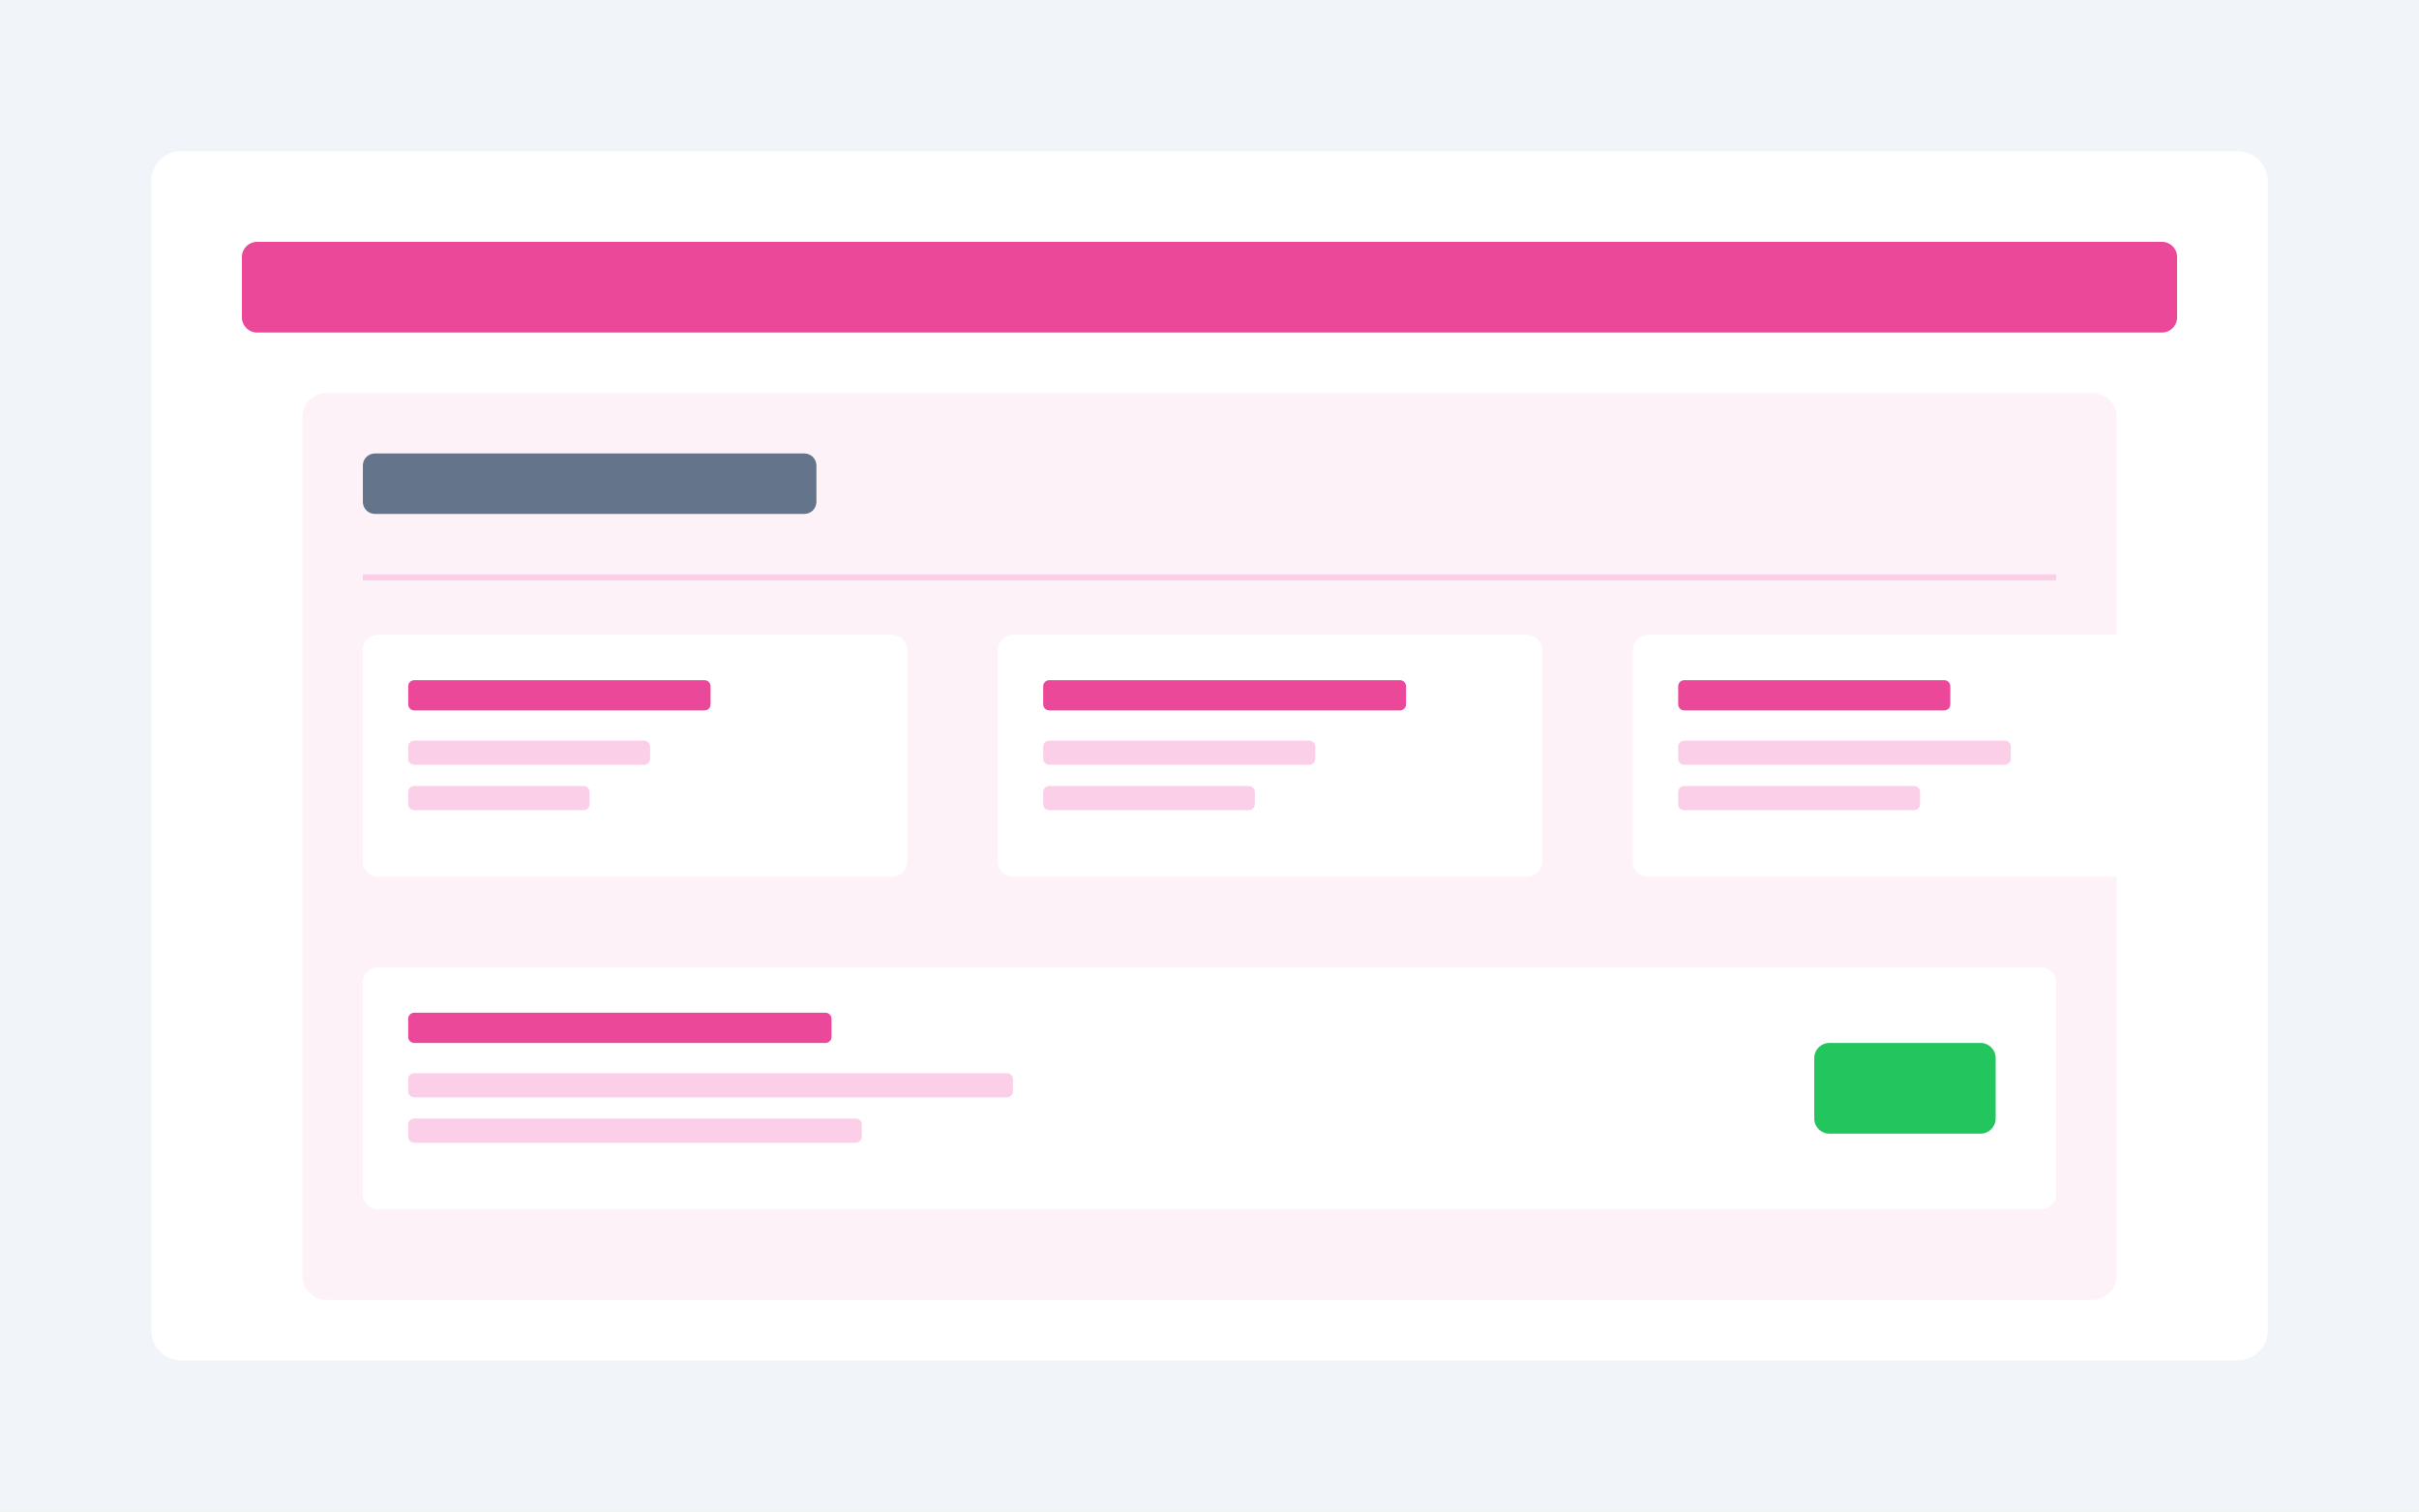
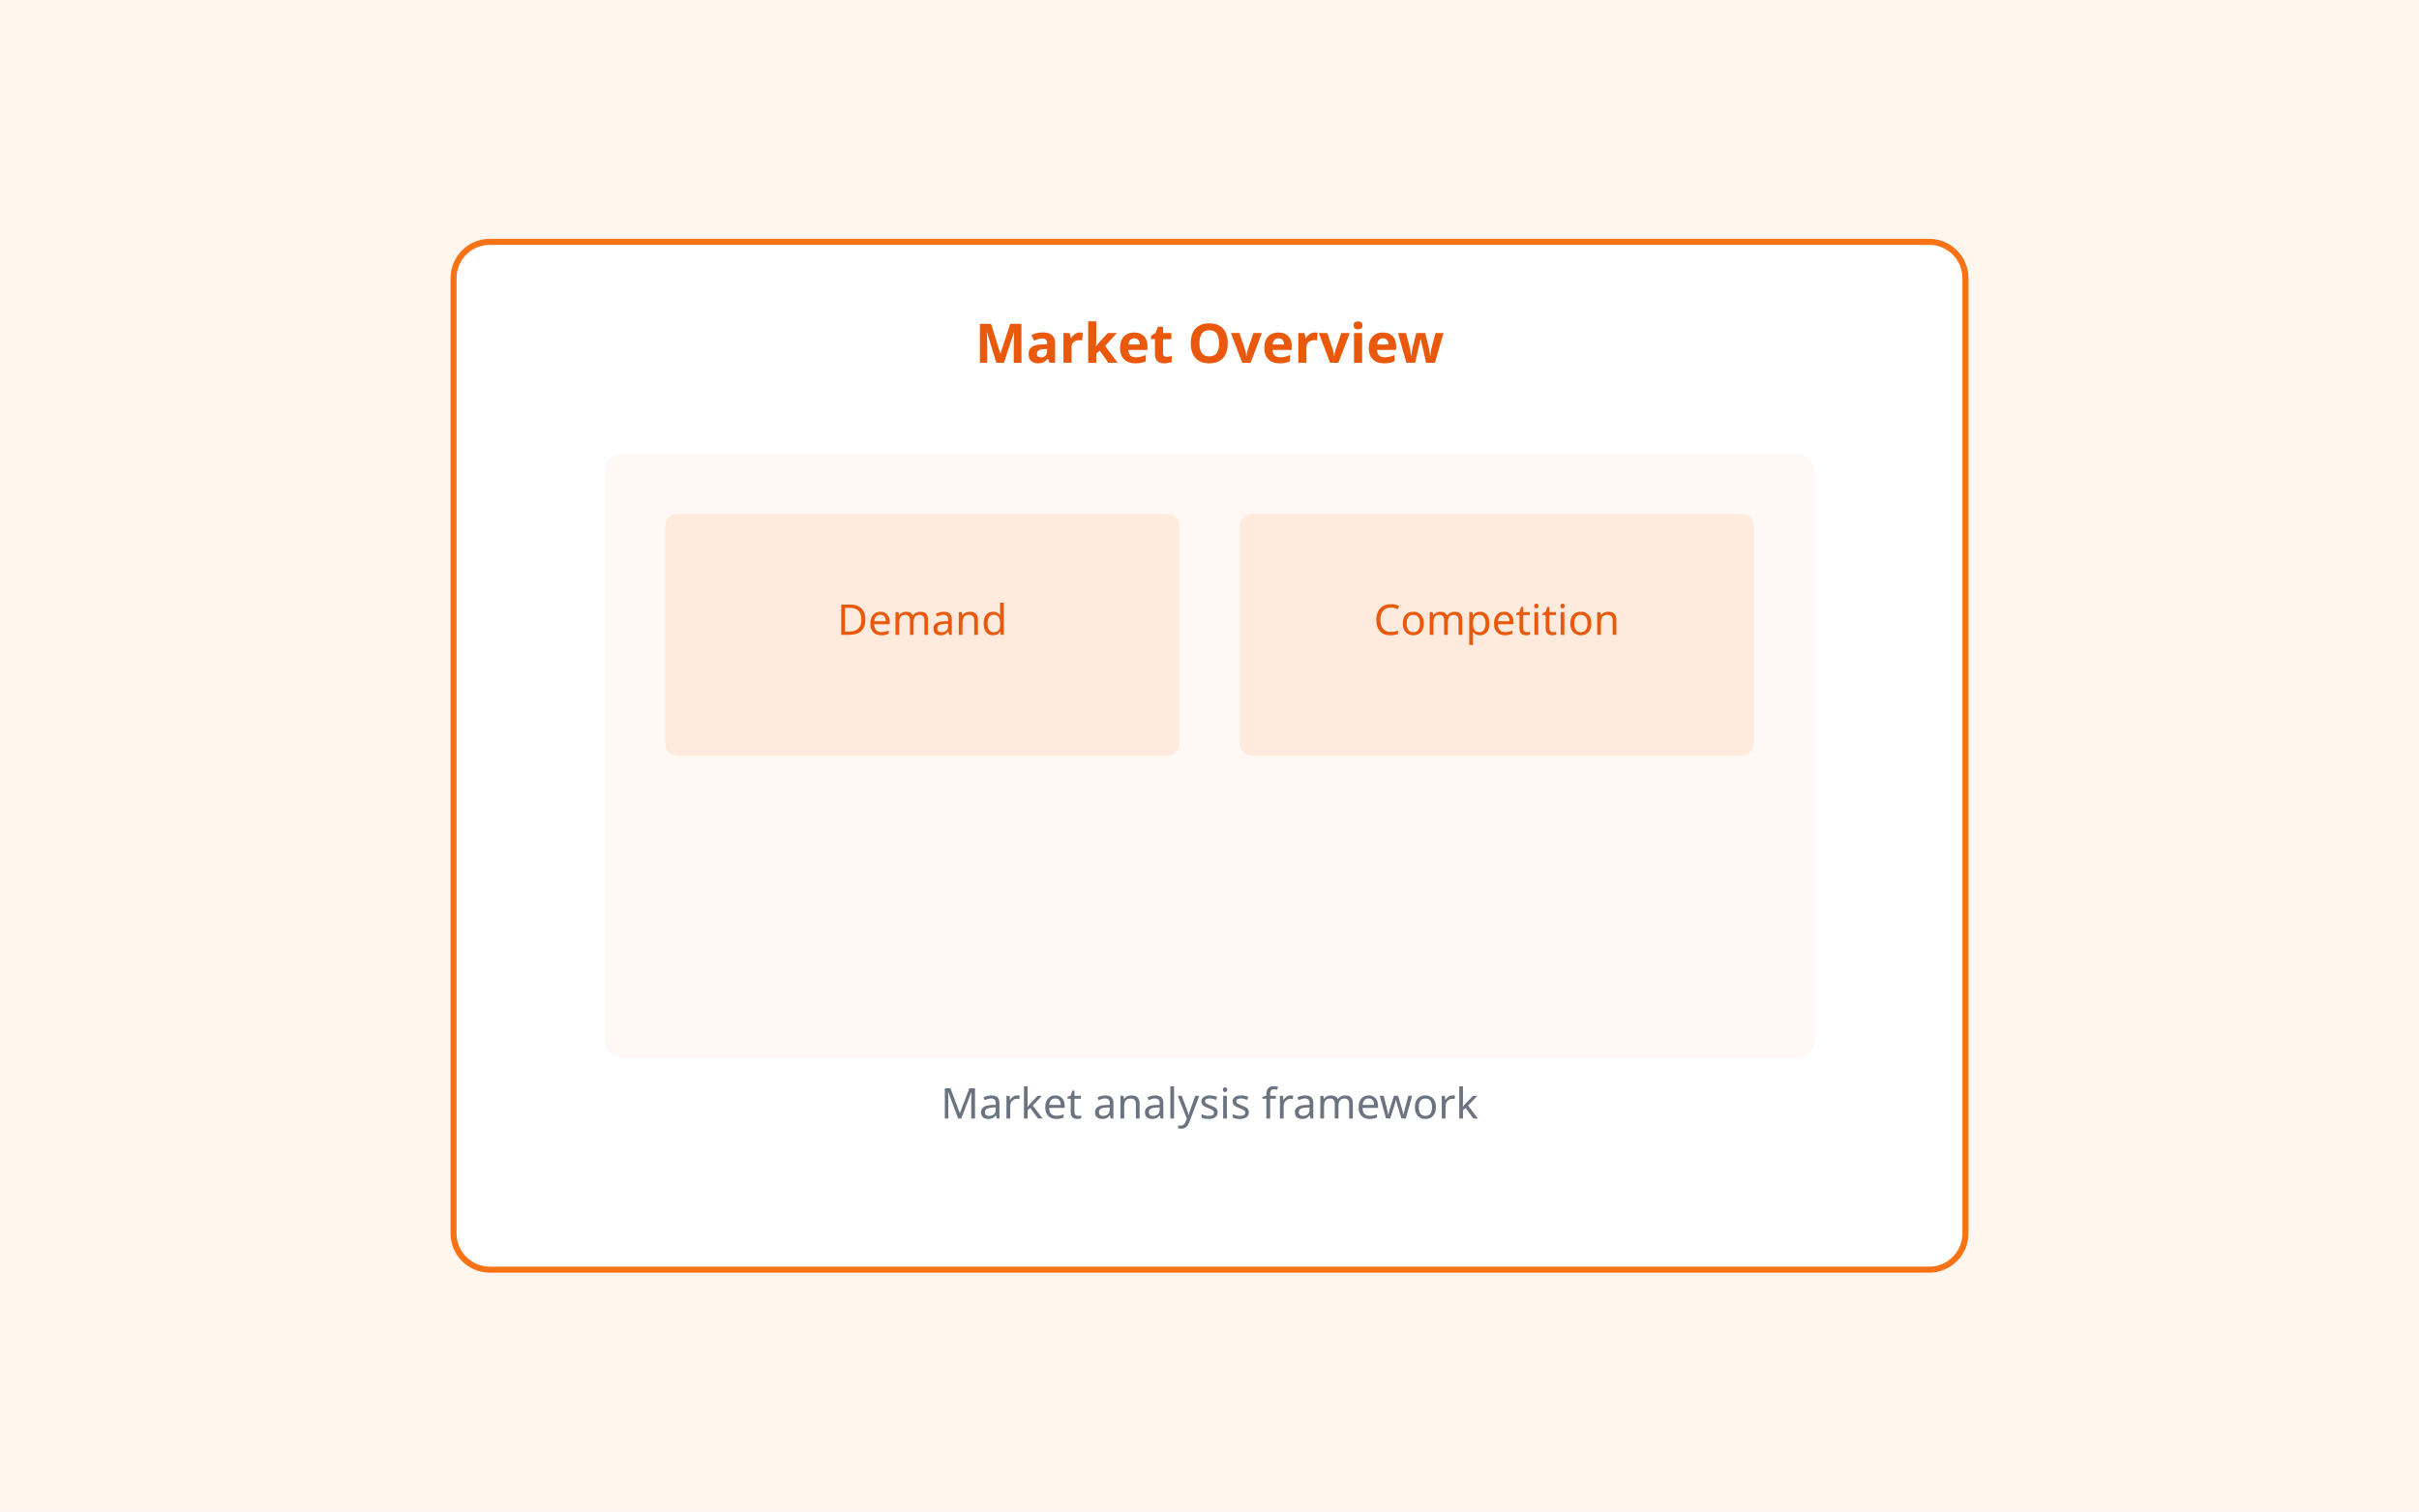
- <svg xmlns="http://www.w3.org/2000/svg" width="800" height="500" viewBox="0 0 800 500" fill="none">
-   <rect width="800" height="500" fill="#F1F5F9" />
-   <rect x="50" y="50" width="700" height="400" rx="10" fill="white" />
-   <rect x="80" y="80" width="640" height="30" rx="5" fill="#EC4899" />
-   <rect x="100" y="130" width="600" height="300" rx="8" fill="#FDF2F8" />
-   <rect x="120" y="150" width="150" height="20" rx="4" fill="#64748B" />
-   <rect x="120" y="190" width="560" height="2" fill="#FBCFE8" />
-   <rect x="120" y="210" width="180" height="80" rx="5" fill="white" />
-   <rect x="135" y="225" width="100" height="10" rx="2" fill="#EC4899" />
-   <rect x="135" y="245" width="80" height="8" rx="2" fill="#FBCFE8" />
-   <rect x="135" y="260" width="60" height="8" rx="2" fill="#FBCFE8" />
-   <rect x="330" y="210" width="180" height="80" rx="5" fill="white" />
-   <rect x="345" y="225" width="120" height="10" rx="2" fill="#EC4899" />
-   <rect x="345" y="245" width="90" height="8" rx="2" fill="#FBCFE8" />
-   <rect x="345" y="260" width="70" height="8" rx="2" fill="#FBCFE8" />
-   <rect x="540" y="210" width="180" height="80" rx="5" fill="white" />
-   <rect x="555" y="225" width="90" height="10" rx="2" fill="#EC4899" />
-   <rect x="555" y="245" width="110" height="8" rx="2" fill="#FBCFE8" />
-   <rect x="555" y="260" width="80" height="8" rx="2" fill="#FBCFE8" />
-   <rect x="120" y="320" width="560" height="80" rx="5" fill="white" />
-   <rect x="135" y="335" width="140" height="10" rx="2" fill="#EC4899" />
-   <rect x="135" y="355" width="200" height="8" rx="2" fill="#FBCFE8" />
-   <rect x="135" y="370" width="150" height="8" rx="2" fill="#FBCFE8" />
-   <rect x="600" y="345" width="60" height="30" rx="5" fill="#22C55E" />
+ <svg xmlns="http://www.w3.org/2000/svg" viewBox="0 0 800 500" fill="none">
+   <rect width="800" height="500" fill="#FFF7ED" />
+   <rect x="150" y="80" width="500" height="340" rx="12" fill="white" stroke="#F97316" stroke-width="2" />
+   <text x="400" y="120" text-anchor="middle" font-family="system-ui" font-size="18" font-weight="600" fill="#EA580C">Market Overview</text>
+   <rect x="200" y="150" width="400" height="200" rx="6" fill="#F97316" opacity="0.05" />
+   <rect x="220" y="170" width="170" height="80" rx="4" fill="#F97316" opacity="0.1" />
+   <rect x="410" y="170" width="170" height="80" rx="4" fill="#F97316" opacity="0.1" />
+   <text x="305" y="210" text-anchor="middle" font-family="system-ui" font-size="14" fill="#EA580C">Demand</text>
+   <text x="495" y="210" text-anchor="middle" font-family="system-ui" font-size="14" fill="#EA580C">Competition</text>
+   <text x="400" y="370" text-anchor="middle" font-family="system-ui" font-size="14" fill="#6B7280">Market analysis framework</text>
</svg>
